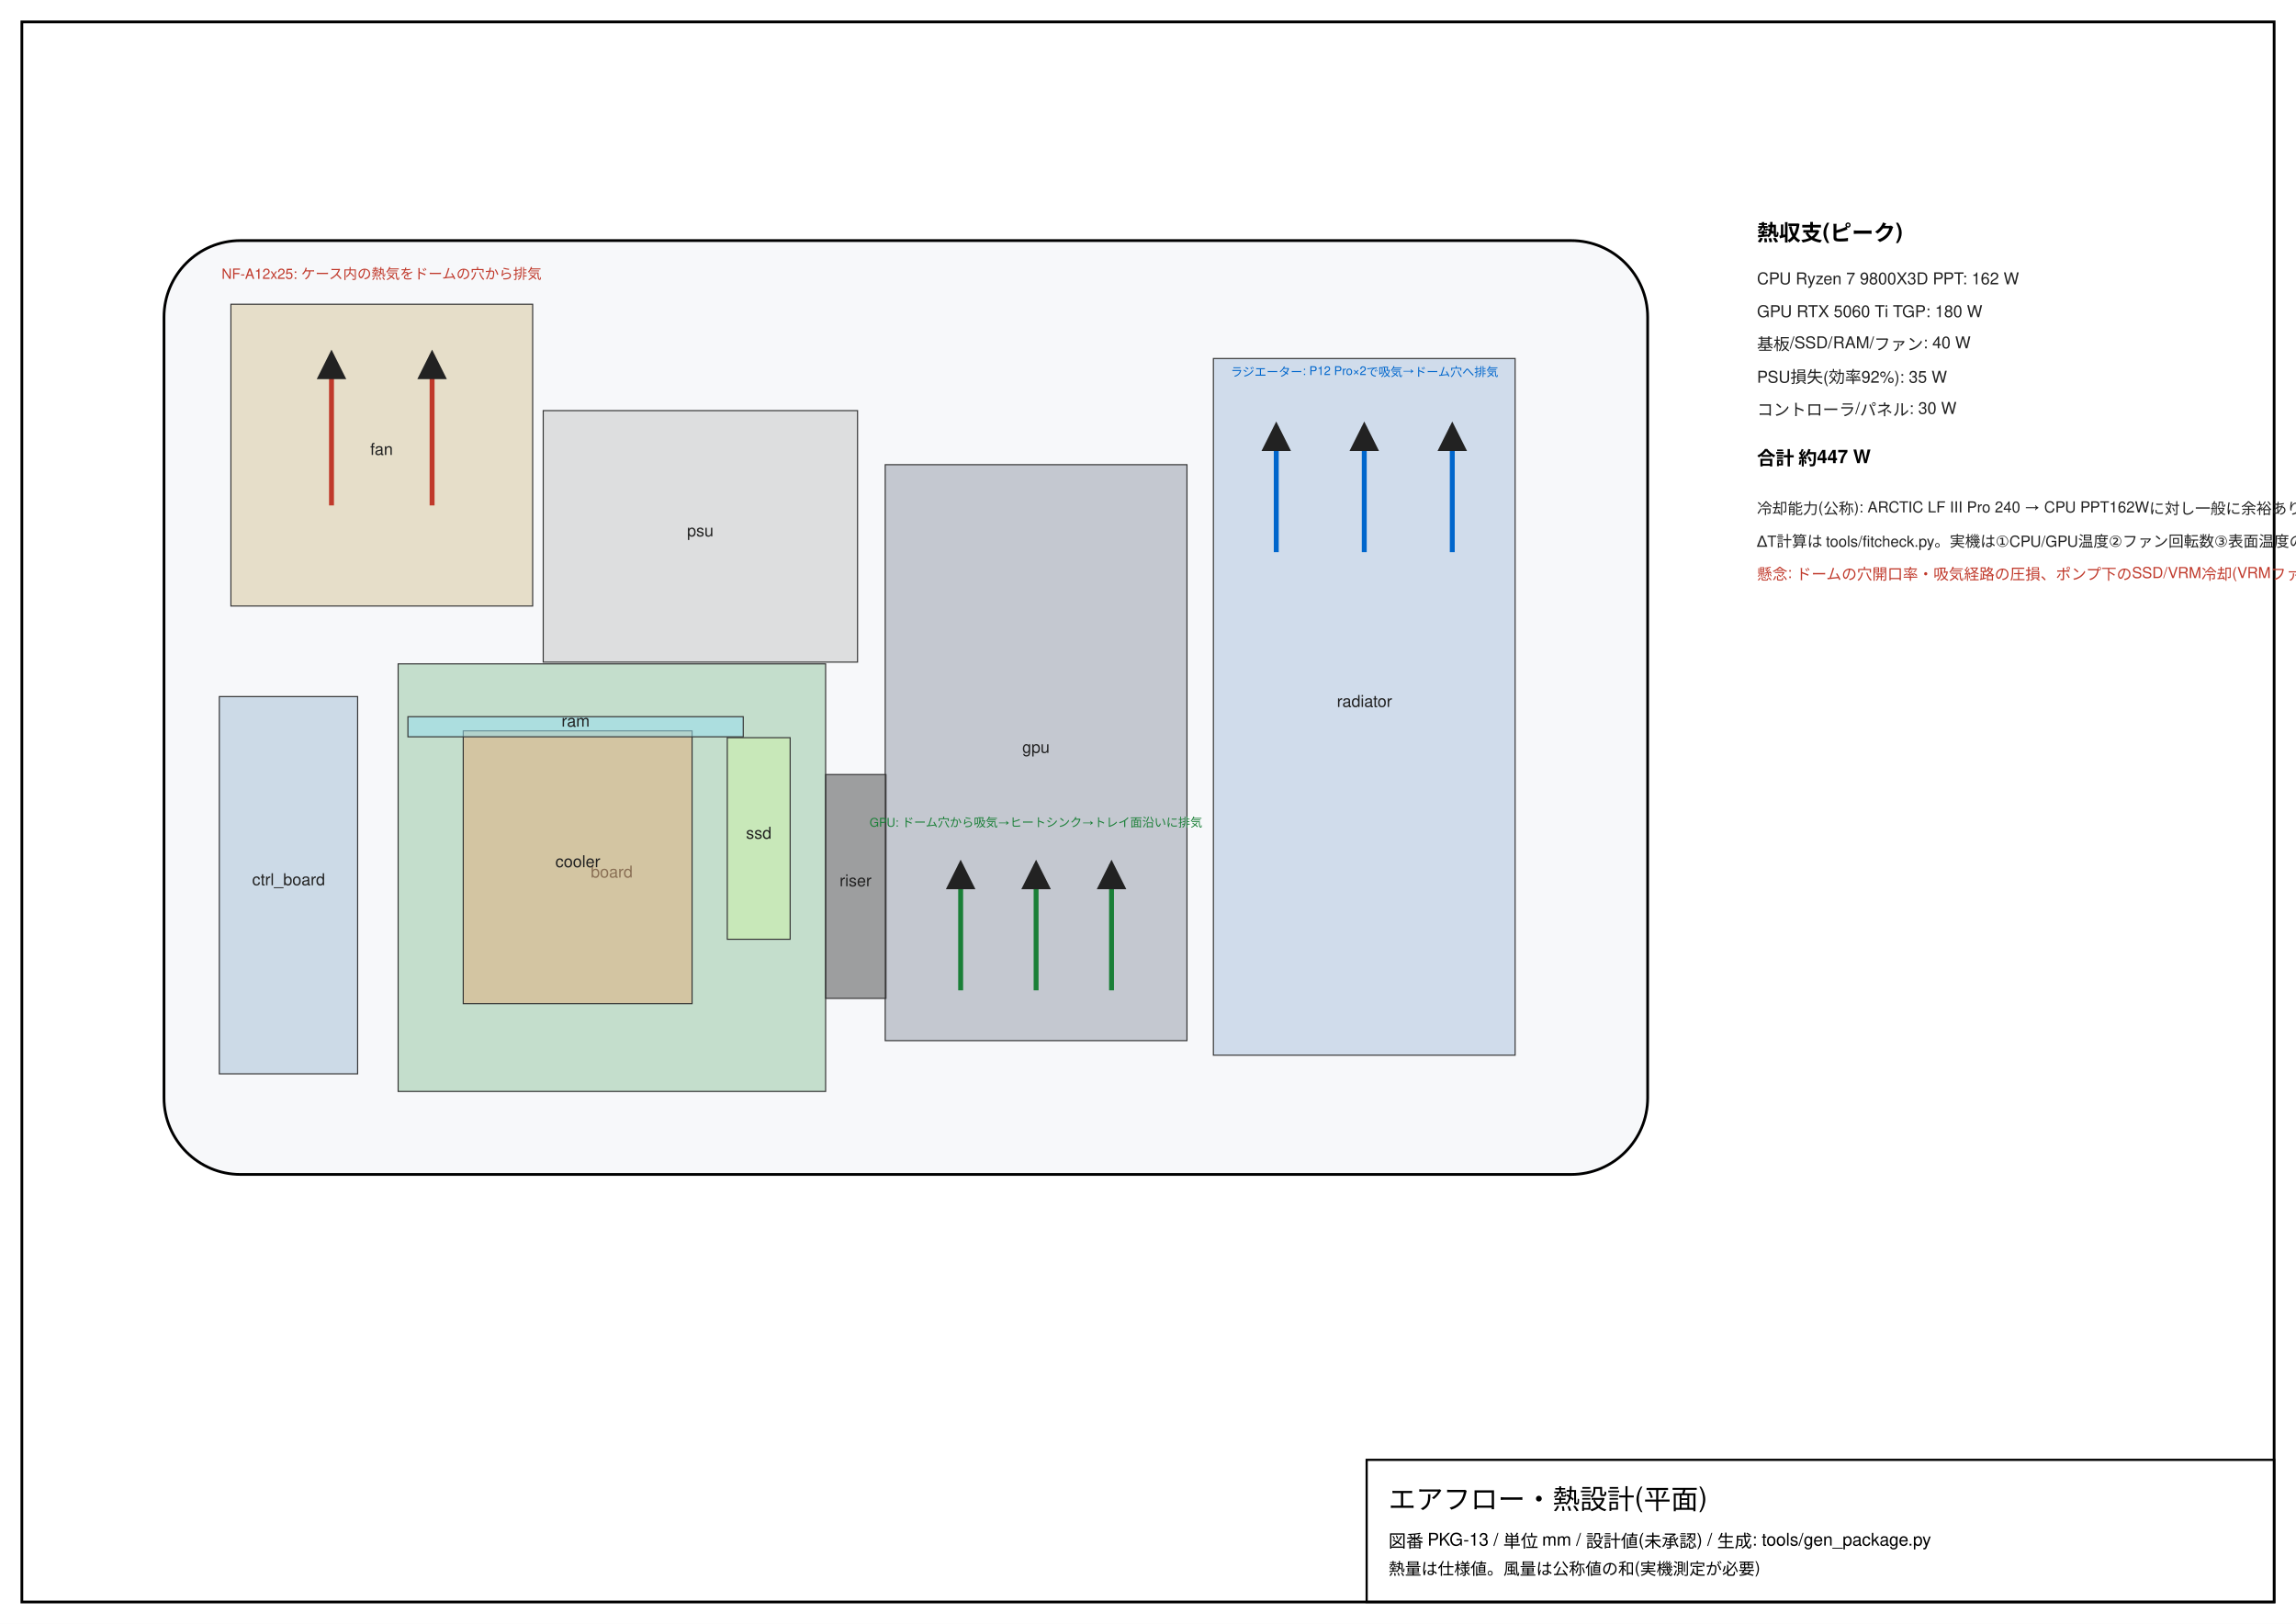
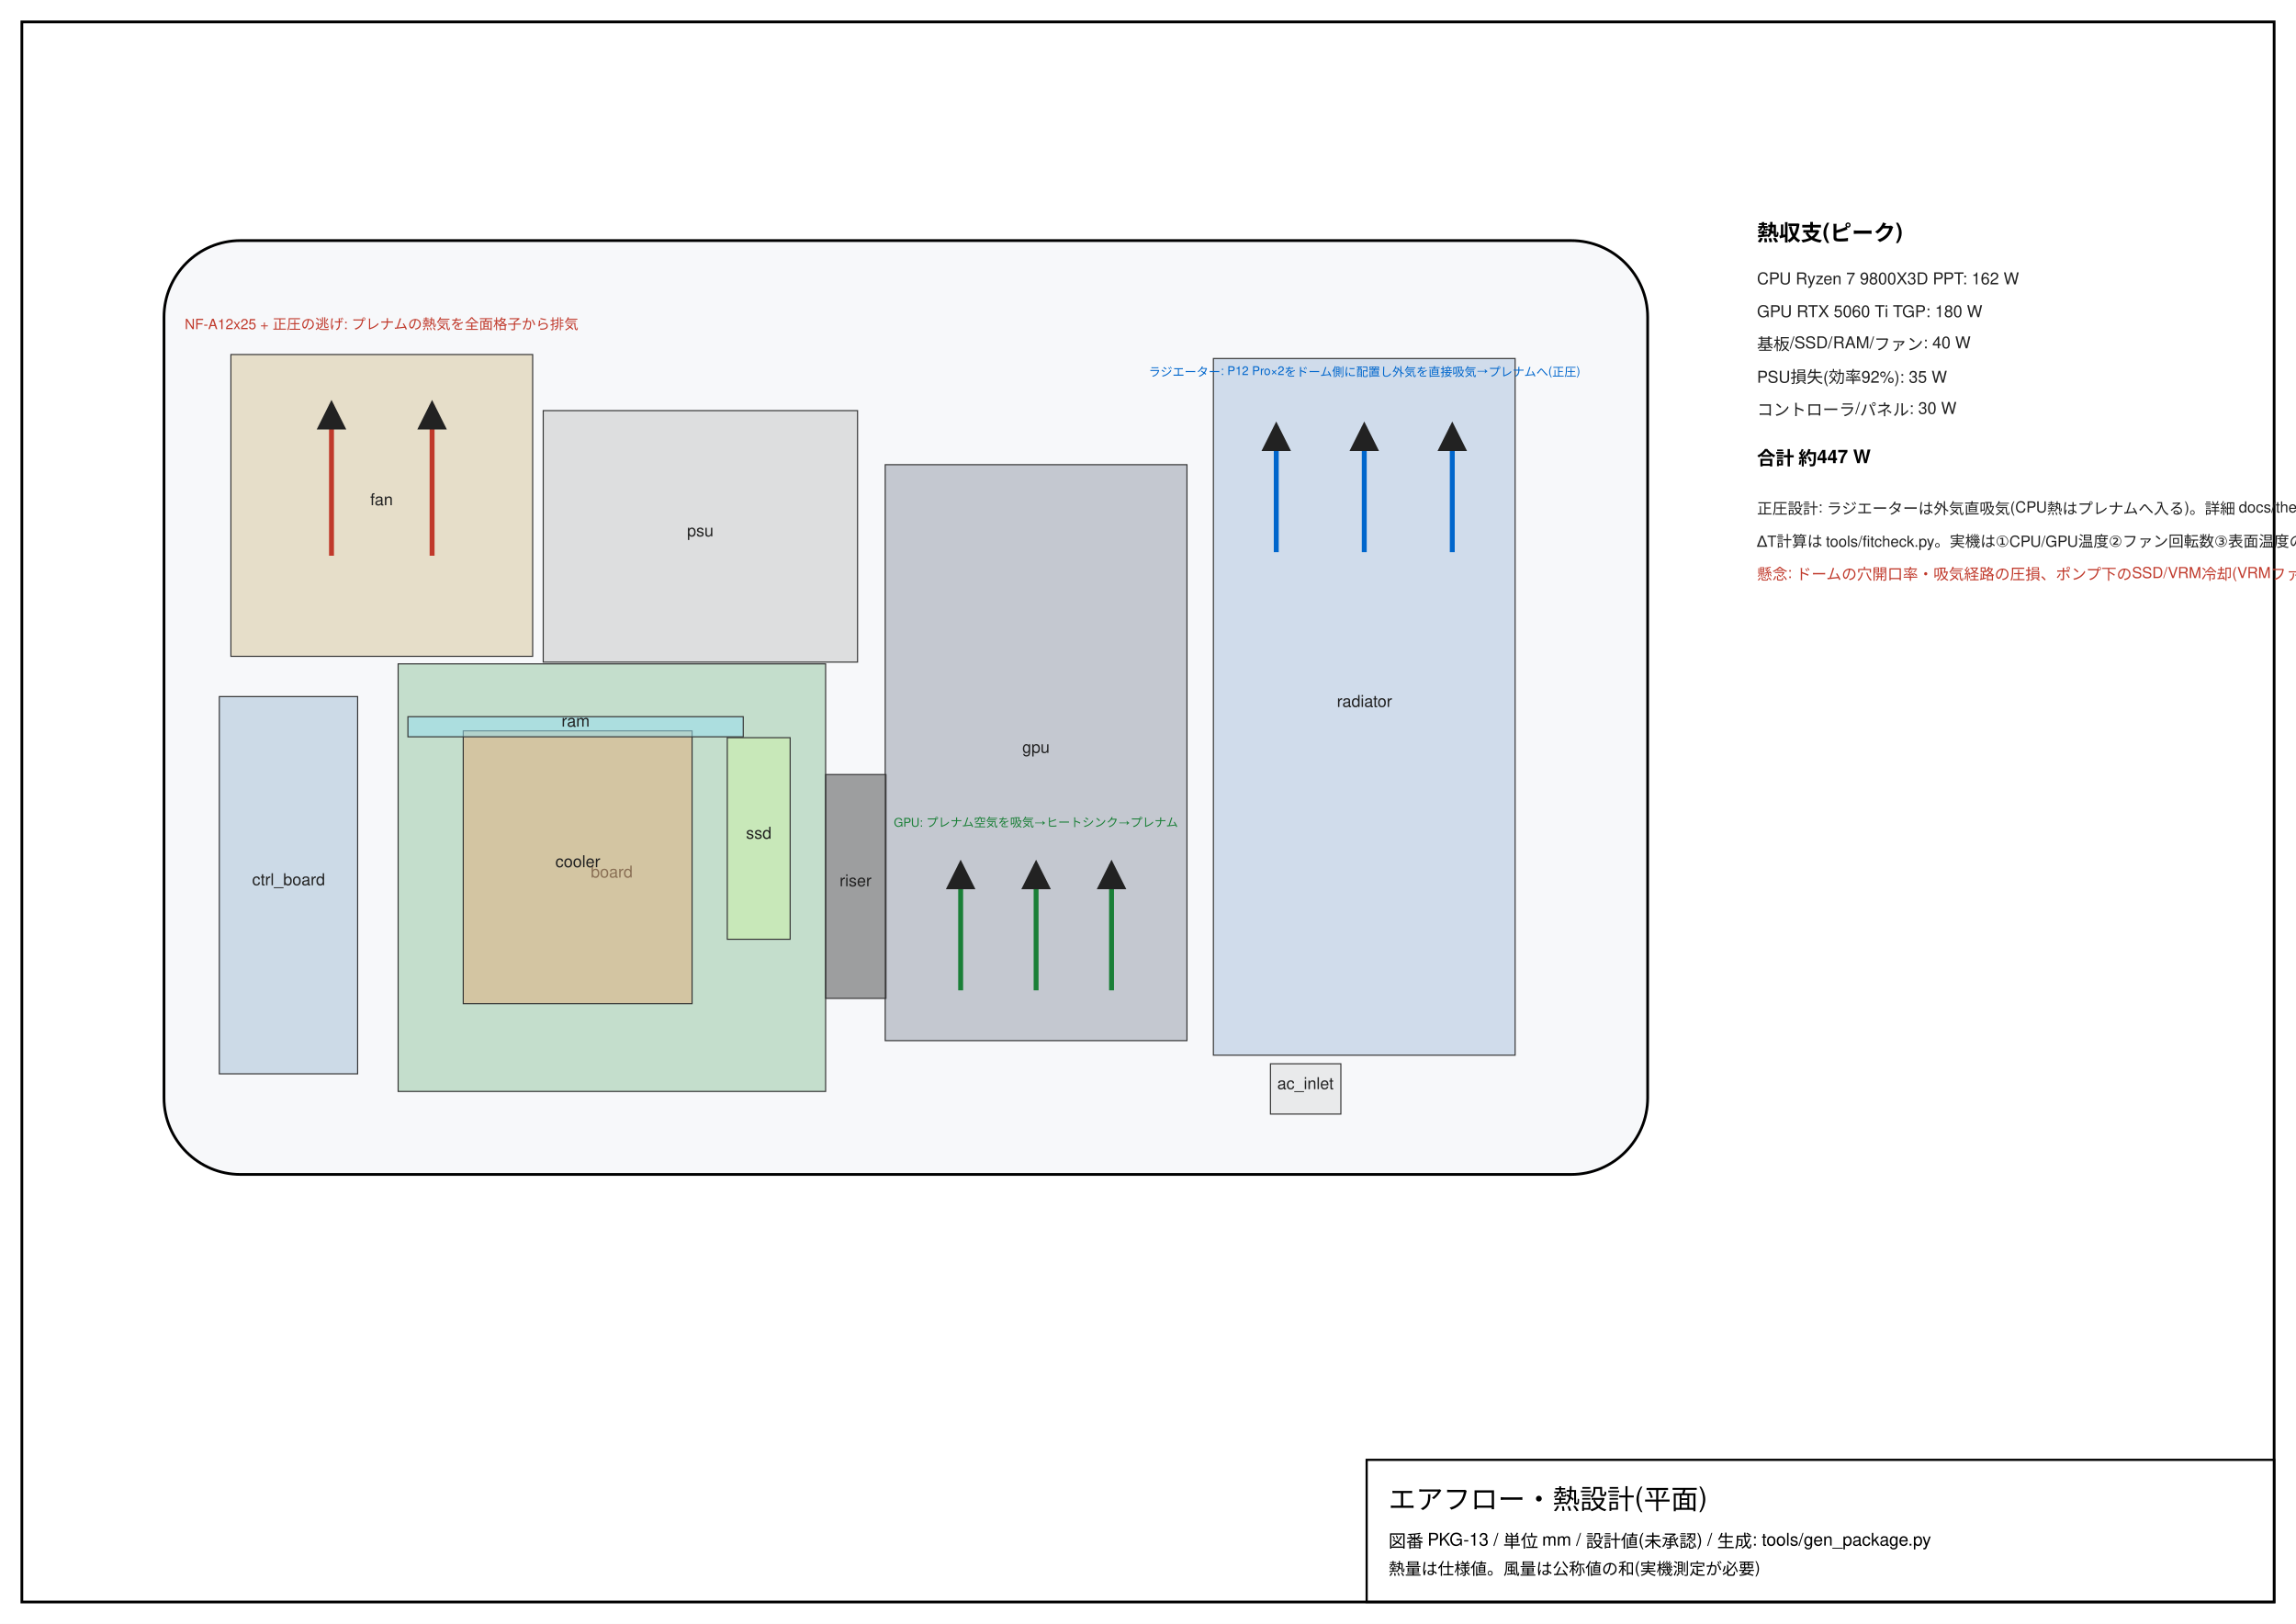
<svg xmlns="http://www.w3.org/2000/svg" viewBox="0 0 420 297" font-family="Helvetica,Arial,sans-serif">
  <defs>
    <marker id="ar" markerWidth="6" markerHeight="6" refX="5" refY="3" orient="auto">
      <path d="M0,0 L6,3 L0,6 z" fill="#222" />
    </marker>
    <marker id="ag" markerWidth="6" markerHeight="6" refX="5" refY="3" orient="auto">
      <path d="M0,0 L6,3 L0,6 z" fill="#1a7f37" />
    </marker>
  </defs>
  <rect width="100%" height="100%" fill="#fff" />
  <rect x="4" y="4" width="412" height="289" fill="none" stroke="#000" stroke-width=".5" />
  <rect x="250" y="267" width="166" height="26" fill="none" stroke="#000" stroke-width=".4" />
  <text x="254" y="276" font-size="5">エアフロー・熱設計(平面)</text>
  <text x="254" y="283" font-size="3.2">図番 PKG-13 / 単位 mm / 設計値(未承認) / 生成: tools/gen_package.py</text>
  <text x="254" y="288" font-size="3">熱量は仕様値。風量は公称値の和(実機測定が必要)</text>
  <rect x="30.00" y="44.00" width="271.40" height="170.80" rx="14" fill="#f7f8fa" fill-opacity="1" stroke="#000" stroke-width="0.5" />
  <rect x="72.83" y="121.42" width="78.20" height="78.20" rx="0" fill="#9ac8a6" fill-opacity="0.55" stroke="#333" stroke-width="0.2" />
  <text x="111.9" y="160.5" font-size="3" text-anchor="middle" fill="#222">board</text>
  <rect x="84.74" y="133.67" width="41.86" height="49.90" rx="0" fill="#e0b080" fill-opacity="0.55" stroke="#333" stroke-width="0.2" />
  <text x="105.7" y="158.6" font-size="3" text-anchor="middle" fill="#222">cooler</text>
  <rect x="221.96" y="65.57" width="55.20" height="127.42" rx="0" fill="#b0c4de" fill-opacity="0.55" stroke="#333" stroke-width="0.2" />
  <text x="249.6" y="129.3" font-size="3" text-anchor="middle" fill="#222">radiator</text>
  <rect x="161.93" y="84.99" width="55.20" height="105.34" rx="0" fill="#9aa0ad" fill-opacity="0.55" stroke="#333" stroke-width="0.2" />
  <text x="189.5" y="137.7" font-size="3" text-anchor="middle" fill="#222">gpu</text>
  <rect x="151.03" y="141.66" width="11.04" height="40.94" rx="0" fill="#555" fill-opacity="0.55" stroke="#333" stroke-width="0.2" />
  <text x="156.5" y="162.1" font-size="3" text-anchor="middle" fill="#222">riser</text>
  <rect x="99.37" y="75.10" width="57.50" height="46.00" rx="0" fill="#c8c8c8" fill-opacity="0.55" stroke="#333" stroke-width="0.2" />
  <text x="128.1" y="98.1" font-size="3" text-anchor="middle" fill="#222">psu</text>
-   <rect x="42.24" y="55.64" width="55.20" height="55.20" rx="0" fill="#d9c8a0" fill-opacity="0.55" stroke="#333" stroke-width="0.2" />
-   <text x="69.8" y="83.2" font-size="3" text-anchor="middle" fill="#222">fan</text>
+   <rect x="42.24" y="64.84" width="55.20" height="55.20" rx="0" fill="#d9c8a0" fill-opacity="0.55" stroke="#333" stroke-width="0.2" />
+   <text x="69.8" y="92.4" font-size="3" text-anchor="middle" fill="#222">fan</text>
  <rect x="40.12" y="127.40" width="25.30" height="69.00" rx="0" fill="#a9c0d6" fill-opacity="0.55" stroke="#333" stroke-width="0.2" />
  <text x="52.8" y="161.9" font-size="3" text-anchor="middle" fill="#222">ctrl_board</text>
  <rect x="133.04" y="134.92" width="11.50" height="36.87" rx="0" fill="#ccf0aa" fill-opacity="0.55" stroke="#333" stroke-width="0.2" />
  <text x="138.8" y="153.4" font-size="3" text-anchor="middle" fill="#222">ssd</text>
  <rect x="74.62" y="131.08" width="61.34" height="3.68" rx="0" fill="#99ddee" fill-opacity="0.55" stroke="#333" stroke-width="0.2" />
  <text x="105.3" y="132.9" font-size="3" text-anchor="middle" fill="#222">ram</text>
+   <rect x="232.40" y="194.56" width="12.88" height="9.20" rx="0" fill="#ddd" fill-opacity="0.55" stroke="#333" stroke-width="0.2" />
+   <text x="238.8" y="199.2" font-size="3" text-anchor="middle" fill="#222">ac_inlet</text>
  <line x1="175.73" y1="181.13" x2="175.73" y2="158.13" stroke="#1a7f37" stroke-width="0.9" marker-end="url(#ar)" />
  <line x1="189.53" y1="181.13" x2="189.53" y2="158.13" stroke="#1a7f37" stroke-width="0.9" marker-end="url(#ar)" />
  <line x1="203.33" y1="181.13" x2="203.33" y2="158.13" stroke="#1a7f37" stroke-width="0.9" marker-end="url(#ar)" />
-   <text x="189.5" y="151.2" font-size="2.2" text-anchor="middle" fill="#1a7f37">GPU: ドーム穴から吸気→ヒートシンク→トレイ面沿いに排気</text>
+   <text x="189.5" y="151.2" font-size="2.2" text-anchor="middle" fill="#1a7f37">GPU: プレナム空気を吸気→ヒートシンク→プレナム</text>
  <line x1="233.46" y1="100.99" x2="233.46" y2="77.99" stroke="#06c" stroke-width="0.9" marker-end="url(#ar)" />
  <line x1="249.56" y1="100.99" x2="249.56" y2="77.99" stroke="#06c" stroke-width="0.9" marker-end="url(#ar)" />
  <line x1="265.66" y1="100.99" x2="265.66" y2="77.99" stroke="#06c" stroke-width="0.9" marker-end="url(#ar)" />
-   <text x="249.6" y="68.8" font-size="2.2" text-anchor="middle" fill="#06c">ラジエーター: P12 Pro×2で吸気→ドーム穴へ排気</text>
-   <line x1="60.64" y1="92.44" x2="60.64" y2="64.84" stroke="#c0392b" stroke-width="0.9" marker-end="url(#ar)" />
-   <line x1="79.04" y1="92.44" x2="79.04" y2="64.84" stroke="#c0392b" stroke-width="0.9" marker-end="url(#ar)" />
-   <text x="69.8" y="51.0" font-size="2.6" text-anchor="middle" fill="#c0392b">NF-A12x25: ケース内の熱気をドームの穴から排気</text>
+   <text x="249.6" y="68.8" font-size="2.2" text-anchor="middle" fill="#06c">ラジエーター: P12 Pro×2をドーム側に配置し外気を直接吸気→プレナムへ(正圧)</text>
+   <line x1="60.64" y1="101.64" x2="60.64" y2="74.04" stroke="#c0392b" stroke-width="0.9" marker-end="url(#ar)" />
+   <line x1="79.04" y1="101.64" x2="79.04" y2="74.04" stroke="#c0392b" stroke-width="0.9" marker-end="url(#ar)" />
+   <text x="69.8" y="60.2" font-size="2.6" text-anchor="middle" fill="#c0392b">NF-A12x25 + 正圧の逃げ: プレナムの熱気を全面格子から排気</text>
  <text x="321.4" y="44.0" font-size="4" text-anchor="start" fill="#000" font-weight="bold">熱収支(ピーク)</text>
  <text x="321.4" y="52.0" font-size="3" text-anchor="start" fill="#222">CPU Ryzen 7 9800X3D PPT: 162 W</text>
  <text x="321.4" y="58.0" font-size="3" text-anchor="start" fill="#222">GPU RTX 5060 Ti TGP: 180 W</text>
  <text x="321.4" y="64.0" font-size="3" text-anchor="start" fill="#222">基板/SSD/RAM/ファン: 40 W</text>
  <text x="321.4" y="70.0" font-size="3" text-anchor="start" fill="#222">PSU損失(効率92%): 35 W</text>
  <text x="321.4" y="76.0" font-size="3" text-anchor="start" fill="#222">コントローラ/パネル: 30 W</text>
  <text x="321.4" y="85.0" font-size="3.4" text-anchor="start" fill="#000" font-weight="bold">合計 約447 W</text>
-   <text x="321.4" y="94.0" font-size="2.8" text-anchor="start" fill="#222">冷却能力(公称): ARCTIC LF III Pro 240 → CPU PPT162Wに対し一般に余裕あり(AMD推奨は液冷)。</text>
+   <text x="321.4" y="94.0" font-size="2.8" text-anchor="start" fill="#222">正圧設計: ラジエーターは外気直吸気(CPU熱はプレナムへ入る)。詳細 docs/thermal-analysis.md</text>
  <text x="321.4" y="100.0" font-size="2.8" text-anchor="start" fill="#222">ΔT計算は tools/fitcheck.py。実機は①CPU/GPU温度②ファン回転数③表面温度の実測が必須(未測定)。</text>
  <text x="321.4" y="106.0" font-size="2.8" text-anchor="start" fill="#c0392b">懸念: ドームの穴開口率・吸気経路の圧損、ポンプ下のSSD/VRM冷却(VRMファン60mm付き)。</text>
</svg>
